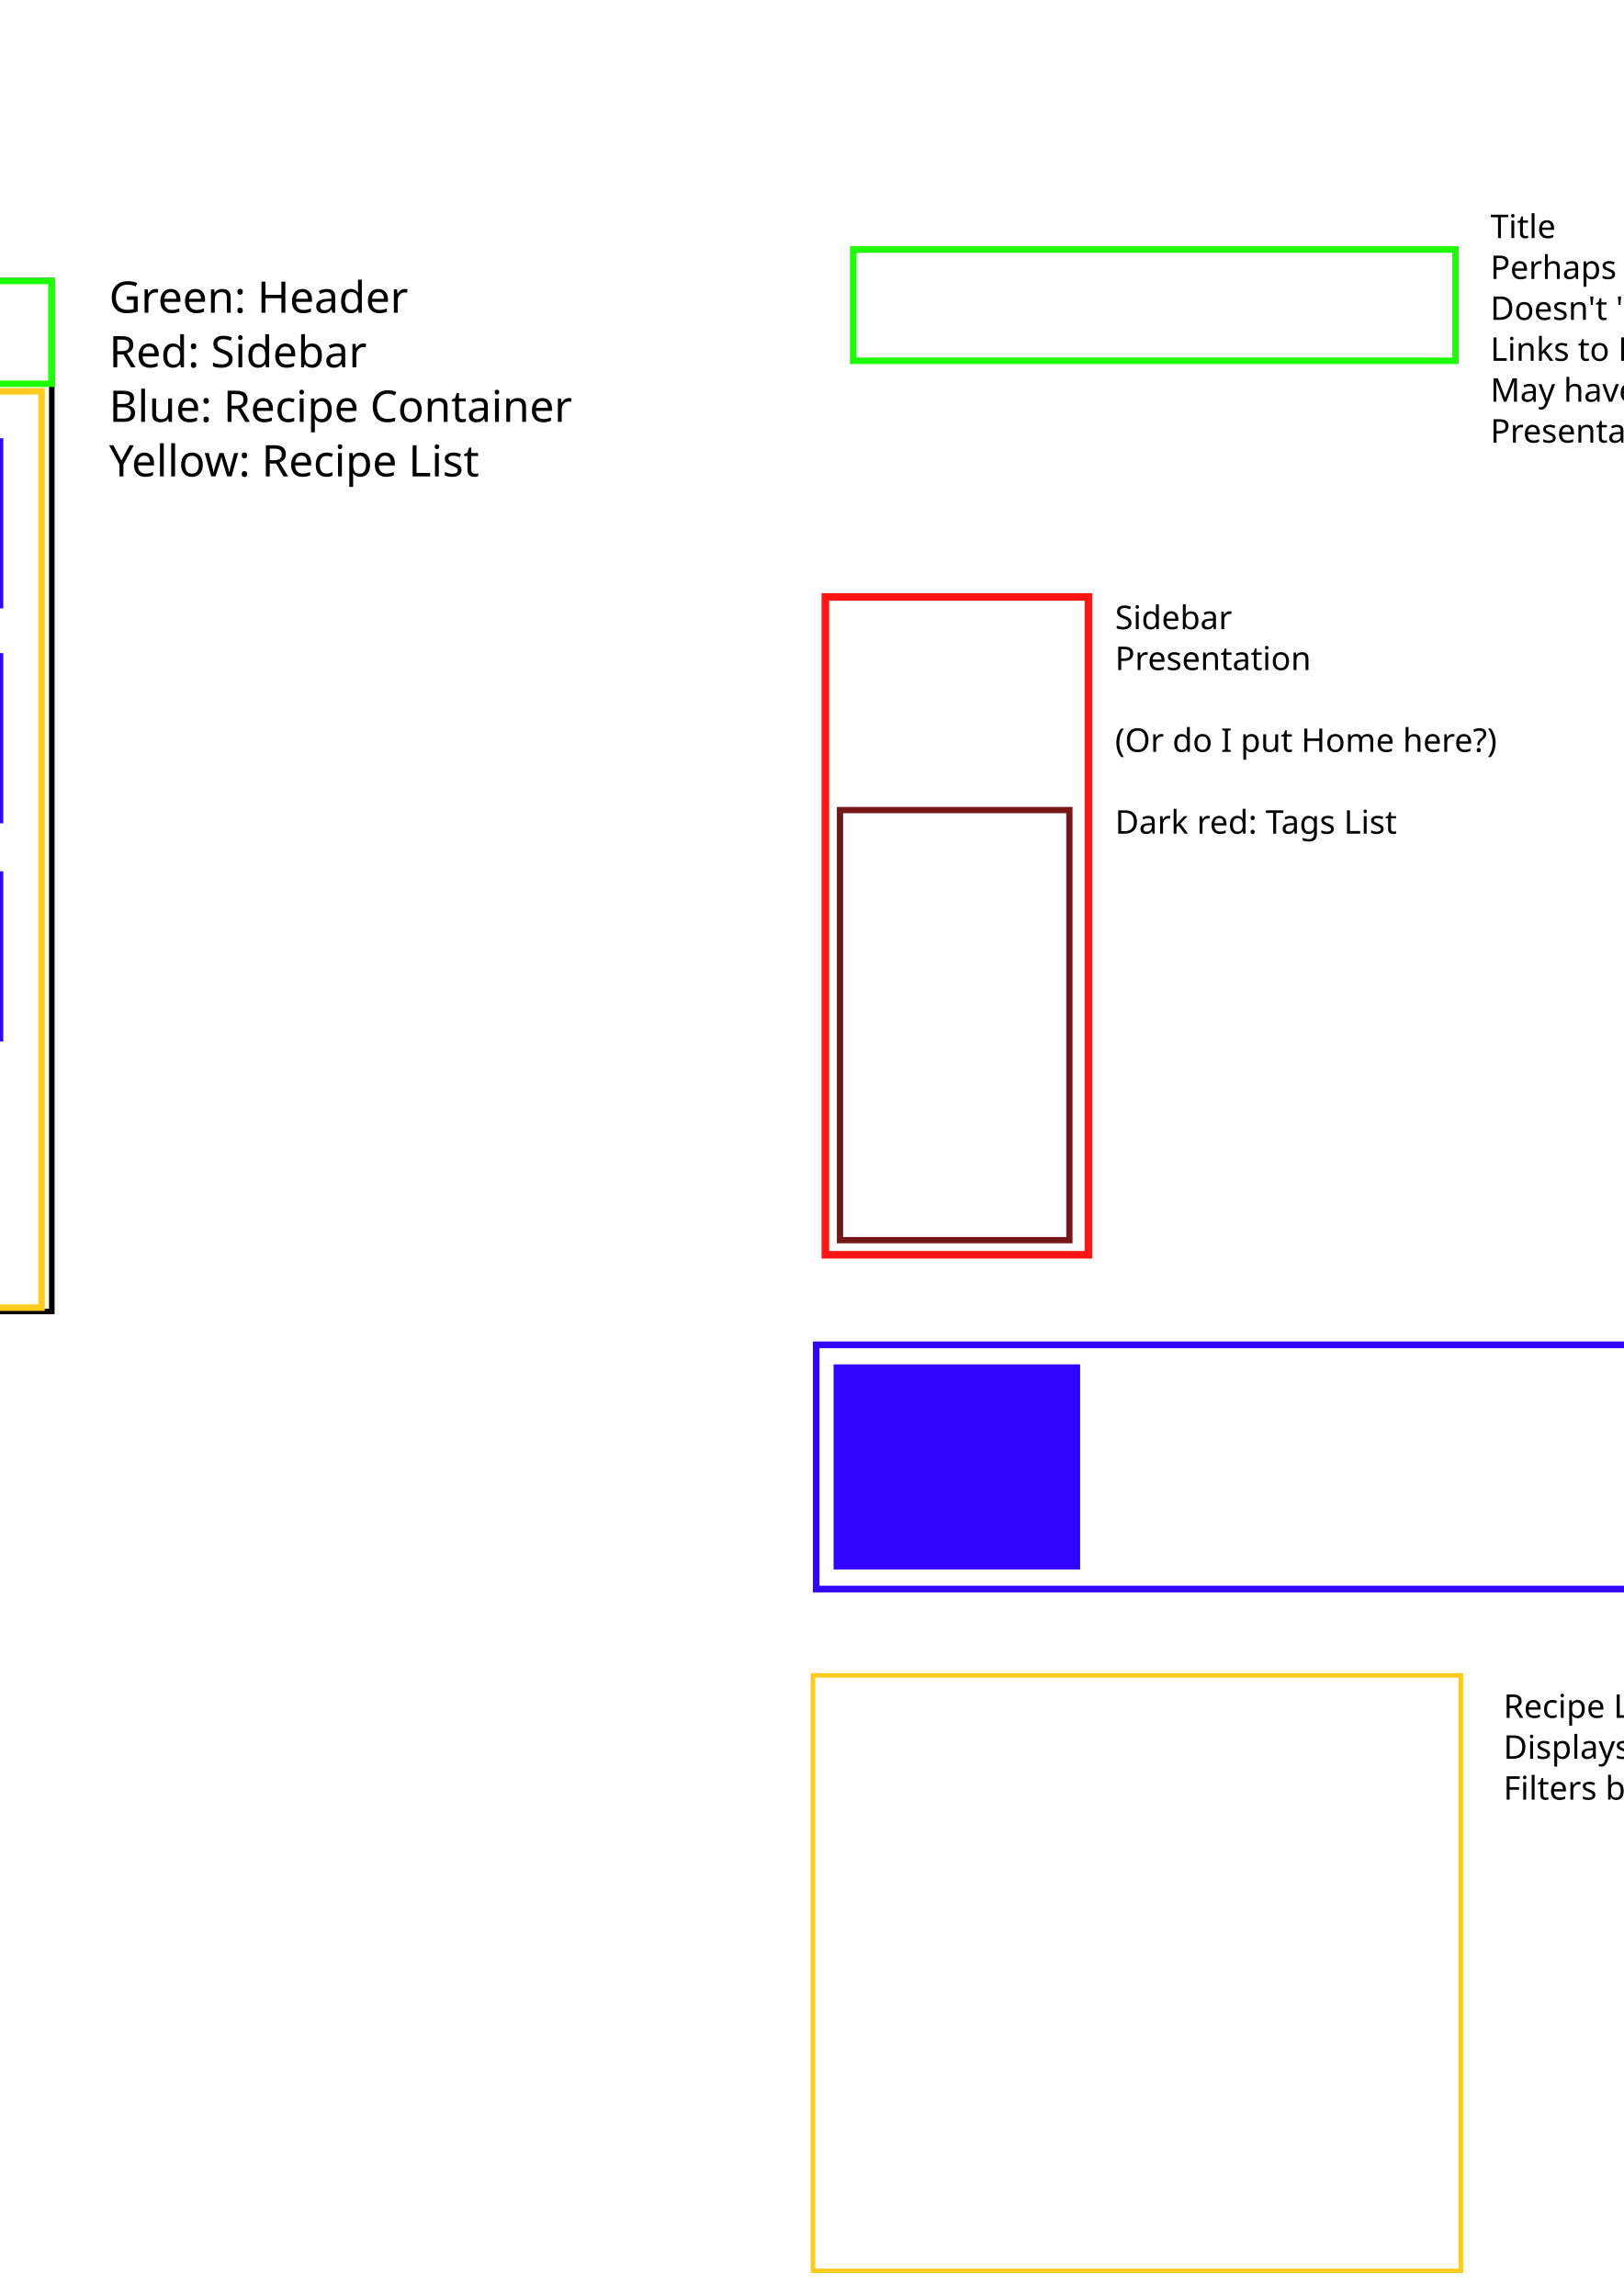
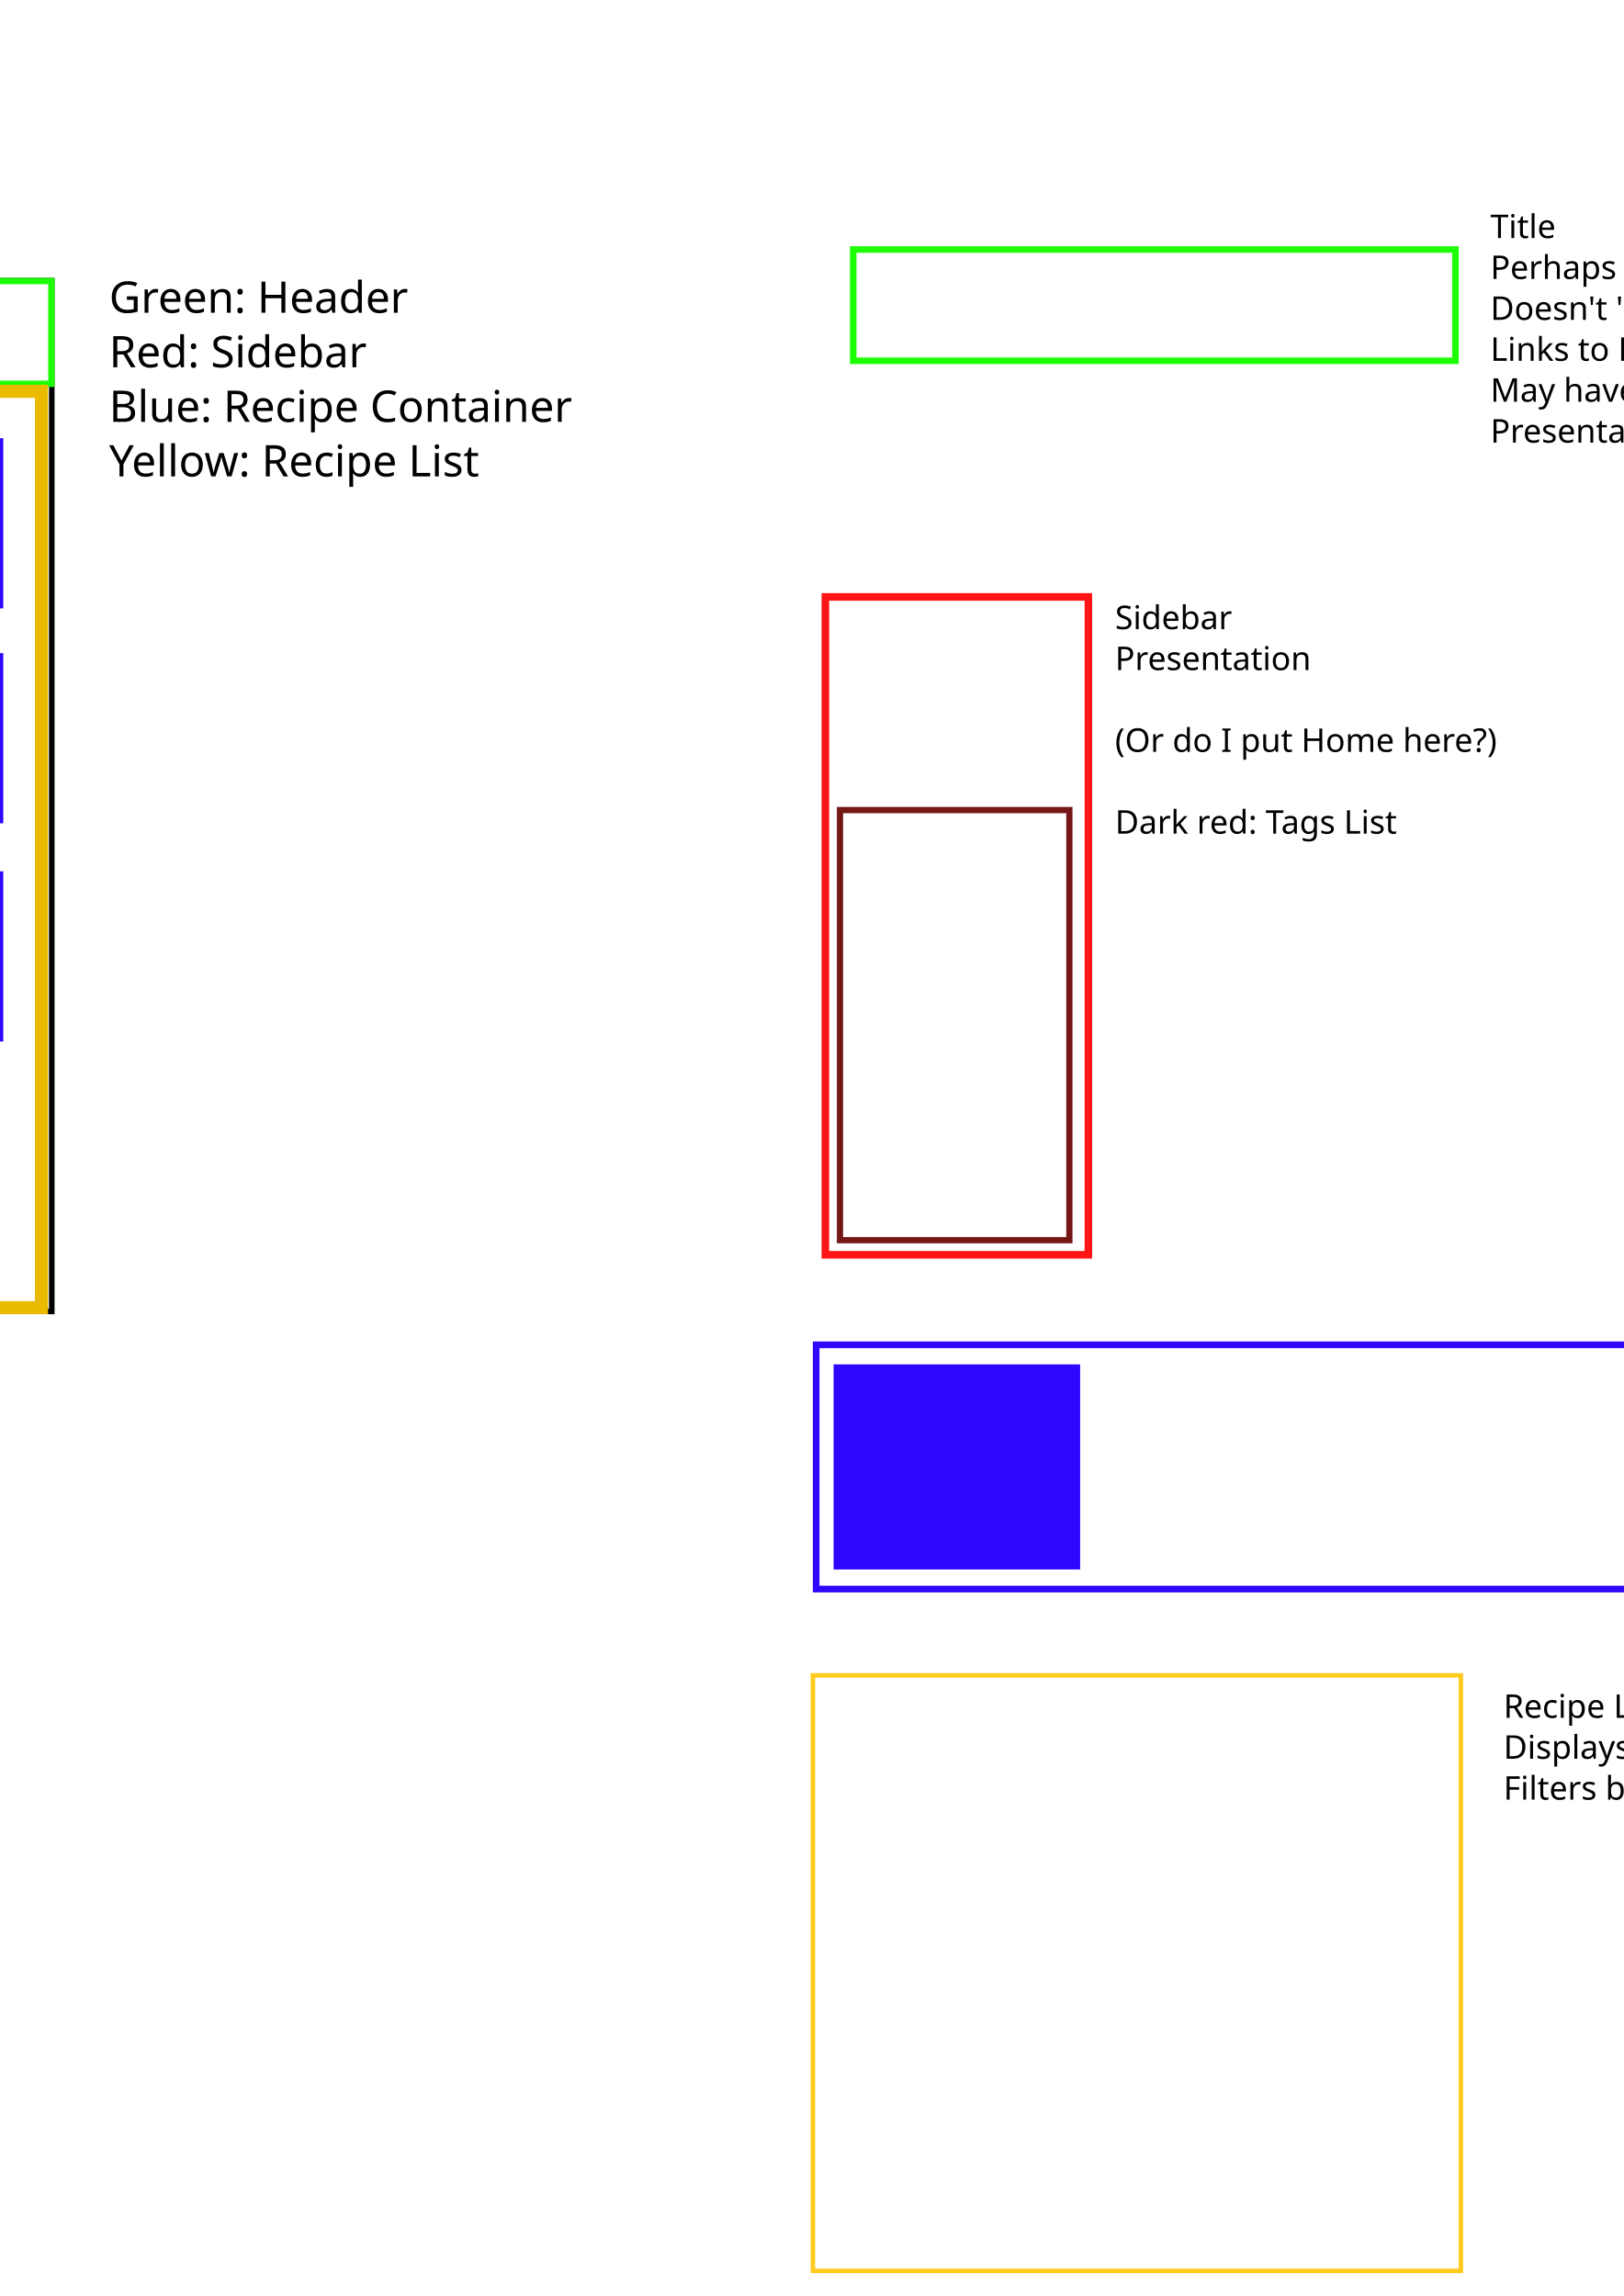
<svg xmlns="http://www.w3.org/2000/svg" width="210mm" height="297mm" viewBox="0 0 744.094 1052.362" id="svg2" version="1.1">
  <defs id="defs4" />
  <g id="layer1">
    <rect style="opacity:1;fill:none;fill-opacity:1;stroke:#000000;stroke-width:2.536;stroke-opacity:1" id="rect4138" width="697.464" height="472.464" x="-673.732" y="128.63" />
    <rect style="opacity:1;fill:none;fill-opacity:1;stroke:#1eff06;stroke-width:2.909;stroke-opacity:1" id="rect4140" width="698.591" height="47.091" x="-675.046" y="128.816" />
    <rect style="opacity:1;fill:none;fill-opacity:1;stroke:#ff1515;stroke-width:3.08;stroke-opacity:1" id="rect4142" width="149.92" height="421.92" x="-674.96" y="178.902" />
    <g id="g4156" style="stroke:#3106ff;stroke-opacity:1">
      <rect y="202.362" x="-500" height="75" width="500" id="rect4144" style="opacity:1;fill:none;fill-opacity:1;stroke:#3106ff;stroke-width:3;stroke-opacity:1" />
      <rect y="202.362" x="-500" height="75" width="125" id="rect4154" style="opacity:1;fill:none;fill-opacity:1;stroke:#3106ff;stroke-width:3;stroke-opacity:1" />
    </g>
    <g style="stroke:#3106ff;stroke-opacity:1" id="g4178" transform="translate(0,98.50001)">
      <rect style="opacity:1;fill:none;fill-opacity:1;stroke:#3106ff;stroke-width:3;stroke-opacity:1" id="rect4180" width="500" height="75" x="-500" y="202.362" />
      <rect style="opacity:1;fill:none;fill-opacity:1;stroke:#3106ff;stroke-width:3;stroke-opacity:1" id="rect4182" width="125" height="75" x="-500" y="202.362" />
    </g>
    <g transform="translate(0,198.5)" id="g4184" style="stroke:#3106ff;stroke-opacity:1">
      <rect y="202.362" x="-500" height="75" width="500" id="rect4186" style="opacity:1;fill:none;fill-opacity:1;stroke:#3106ff;stroke-width:3;stroke-opacity:1" />
      <rect y="202.362" x="-500" height="75" width="125" id="rect4188" style="opacity:1;fill:none;fill-opacity:1;stroke:#3106ff;stroke-width:3;stroke-opacity:1" />
    </g>
    <g style="stroke:#3106ff;stroke-opacity:1" id="g4190" transform="translate(-1.5,298.5)">
      <rect style="opacity:1;fill:none;fill-opacity:1;stroke:#3106ff;stroke-width:3;stroke-opacity:1" id="rect4192" width="500" height="75" x="-500" y="202.362" />
      <rect style="opacity:1;fill:none;fill-opacity:1;stroke:#3106ff;stroke-width:3;stroke-opacity:1" id="rect4194" width="125" height="75" x="-500" y="202.362" />
    </g>
    <text xml:space="preserve" style="font-style:normal;font-weight:normal;font-size:15px;line-height:125%;font-family:sans-serif;letter-spacing:0px;word-spacing:0px;fill:#000000;fill-opacity:1;stroke:none;stroke-width:1px;stroke-linecap:butt;stroke-linejoin:miter;stroke-opacity:1" x="50" y="143.362" id="text4194">
      <tspan id="tspan4196" x="50" y="143.362" style="font-size:20px">Green: Header</tspan>
      <tspan x="50" y="168.362" id="tspan4198" style="font-size:20px">Red: Sidebar</tspan>
      <tspan x="50" y="193.362" id="tspan4200" style="font-size:20px">Blue: Recipe Container</tspan>
      <tspan x="50" y="218.362" id="tspan4202" style="font-size:20px">Yellow: Recipe List</tspan>
    </text>
-     <rect style="opacity:1;fill:none;fill-opacity:1;stroke:#ffcb1f;stroke-width:2.984;stroke-opacity:1" id="rect4204" width="541.016" height="420.016" x="-522.008" y="179.354" />
+     <rect style="opacity:1;fill:none;fill-opacity:1;stroke:#e9ba00;stroke-width:6;stroke-opacity:1" id="rect4204" width="541.016" height="420.016" x="-522.008" y="179.354" />
    <g id="g4344" transform="translate(-29,-58)">
      <rect y="172.362" x="420" height="51" width="276" id="rect4206" style="opacity:1;fill:none;fill-opacity:1;stroke:#1eff06;stroke-width:3;stroke-opacity:1" />
      <text id="text4208" y="148.362" x="712" style="font-style:normal;font-weight:normal;font-size:15px;line-height:125%;font-family:sans-serif;letter-spacing:0px;word-spacing:0px;fill:#000000;fill-opacity:1;stroke:none;stroke-width:1px;stroke-linecap:butt;stroke-linejoin:miter;stroke-opacity:1" xml:space="preserve">
        <tspan y="148.362" x="712" id="tspan4210" />
        <tspan y="167.112" x="712" id="tspan4327">Title</tspan>
        <tspan y="185.862" x="712" id="tspan4331">Perhaps a github link</tspan>
        <tspan y="204.612" x="712" id="tspan4333">Doesn't "stick"</tspan>
        <tspan y="223.362" x="712" id="tspan4329">Links to Home</tspan>
        <tspan id="tspan4212" y="242.112" x="712">May have a search bar</tspan>
        <tspan y="260.862" x="712" id="tspan4220">Presentation</tspan>
      </text>
    </g>
    <g id="g4288" transform="translate(250,-131)">
      <rect y="404.596" x="128.234" height="301.532" width="120.532" id="rect4222" style="opacity:1;fill:none;fill-opacity:1;stroke:#ff1515;stroke-width:3.468;stroke-opacity:1" />
      <text id="text4224" y="419.362" x="261" style="font-style:normal;font-weight:normal;font-size:15px;line-height:125%;font-family:sans-serif;letter-spacing:0px;word-spacing:0px;fill:#000000;fill-opacity:1;stroke:none;stroke-width:1px;stroke-linecap:butt;stroke-linejoin:miter;stroke-opacity:1" xml:space="preserve">
        <tspan y="419.362" x="261" id="tspan4226">Sidebar</tspan>
        <tspan id="tspan4248" y="438.112" x="261">Presentation</tspan>
        <tspan id="tspan4252" y="456.862" x="261" />
        <tspan id="tspan4246" y="475.612" x="261">(Or do I put Home here?)</tspan>
        <tspan id="tspan4240" y="494.362" x="261" />
        <tspan id="tspan4242" y="513.112" x="261">Dark red: Tags List</tspan>
        <tspan id="tspan4244" y="531.862" x="261" />
        <tspan id="tspan4228" y="550.612" x="261" />
      </text>
      <rect y="502.296" x="134.934" height="197.132" width="105.132" id="rect4238" style="opacity:1;fill:none;fill-opacity:1;stroke:#751717;stroke-width:2.868;stroke-opacity:1" />
    </g>
    <g id="g4314" transform="translate(1045,89)">
      <rect y="678.892" x="-672.47" height="272.94" width="296.94" id="rect4256" style="opacity:1;fill:none;fill-opacity:1;stroke:#ffcb1f;stroke-width:2.06;stroke-opacity:1" />
      <text id="text4258" y="698.362" x="-356" style="font-style:normal;font-weight:normal;font-size:15px;line-height:125%;font-family:sans-serif;letter-spacing:0px;word-spacing:0px;fill:#000000;fill-opacity:1;stroke:none;stroke-width:1px;stroke-linecap:butt;stroke-linejoin:miter;stroke-opacity:1" xml:space="preserve">
        <tspan y="698.362" x="-356" id="tspan4260">Recipe List:</tspan>
        <tspan id="tspan4262" y="717.112" x="-356">Displays links to recipes</tspan>
        <tspan id="tspan4264" y="735.862" x="-356">Filters by tag</tspan>
      </text>
    </g>
    <g id="g4301" transform="translate(348,-164)">
      <rect y="780.391" x="26.029" height="111.942" width="411.942" id="rect4266" style="opacity:1;fill:none;fill-opacity:1;stroke:#3106ff;stroke-width:3.058;stroke-opacity:1" />
      <rect y="789.362" x="34" height="94" width="113" id="rect4268" style="opacity:1;fill:#3106ff;fill-opacity:1;stroke:none;stroke-width:3;stroke-opacity:1" />
      <text id="text4270" y="803.362" x="462" style="font-style:normal;font-weight:normal;font-size:15px;line-height:125%;font-family:sans-serif;letter-spacing:0px;word-spacing:0px;fill:#000000;fill-opacity:1;stroke:none;stroke-width:1px;stroke-linecap:butt;stroke-linejoin:miter;stroke-opacity:1" xml:space="preserve">
        <tspan y="803.362" x="462" id="tspan4272">Recipe Link</tspan>
        <tspan id="tspan4274" y="822.112" x="462">Contains:</tspan>
        <tspan id="tspan4280" y="840.862" x="462">   image of food / default img</tspan>
        <tspan id="tspan4276" y="859.612" x="462">   Name of recipe</tspan>
        <tspan id="tspan4282" y="878.362" x="462">   Prep and cook time</tspan>
        <tspan id="tspan4286" y="897.112" x="462">When you click it, opens recipe</tspan>
        <tspan id="tspan4284" y="915.862" x="462" />
        <tspan id="tspan4278" y="934.612" x="462" />
      </text>
    </g>
    <text xml:space="preserve" style="font-style:normal;font-weight:normal;font-size:15px;line-height:125%;font-family:sans-serif;letter-spacing:0px;word-spacing:0px;fill:#000000;fill-opacity:1;stroke:none;stroke-width:1px;stroke-linecap:butt;stroke-linejoin:miter;stroke-opacity:1" x="665" y="172.362" id="text4321">
      <tspan id="tspan4323" x="665" y="172.362" />
      <tspan x="665" y="191.112" id="tspan4325" />
    </text>
  </g>
</svg>
